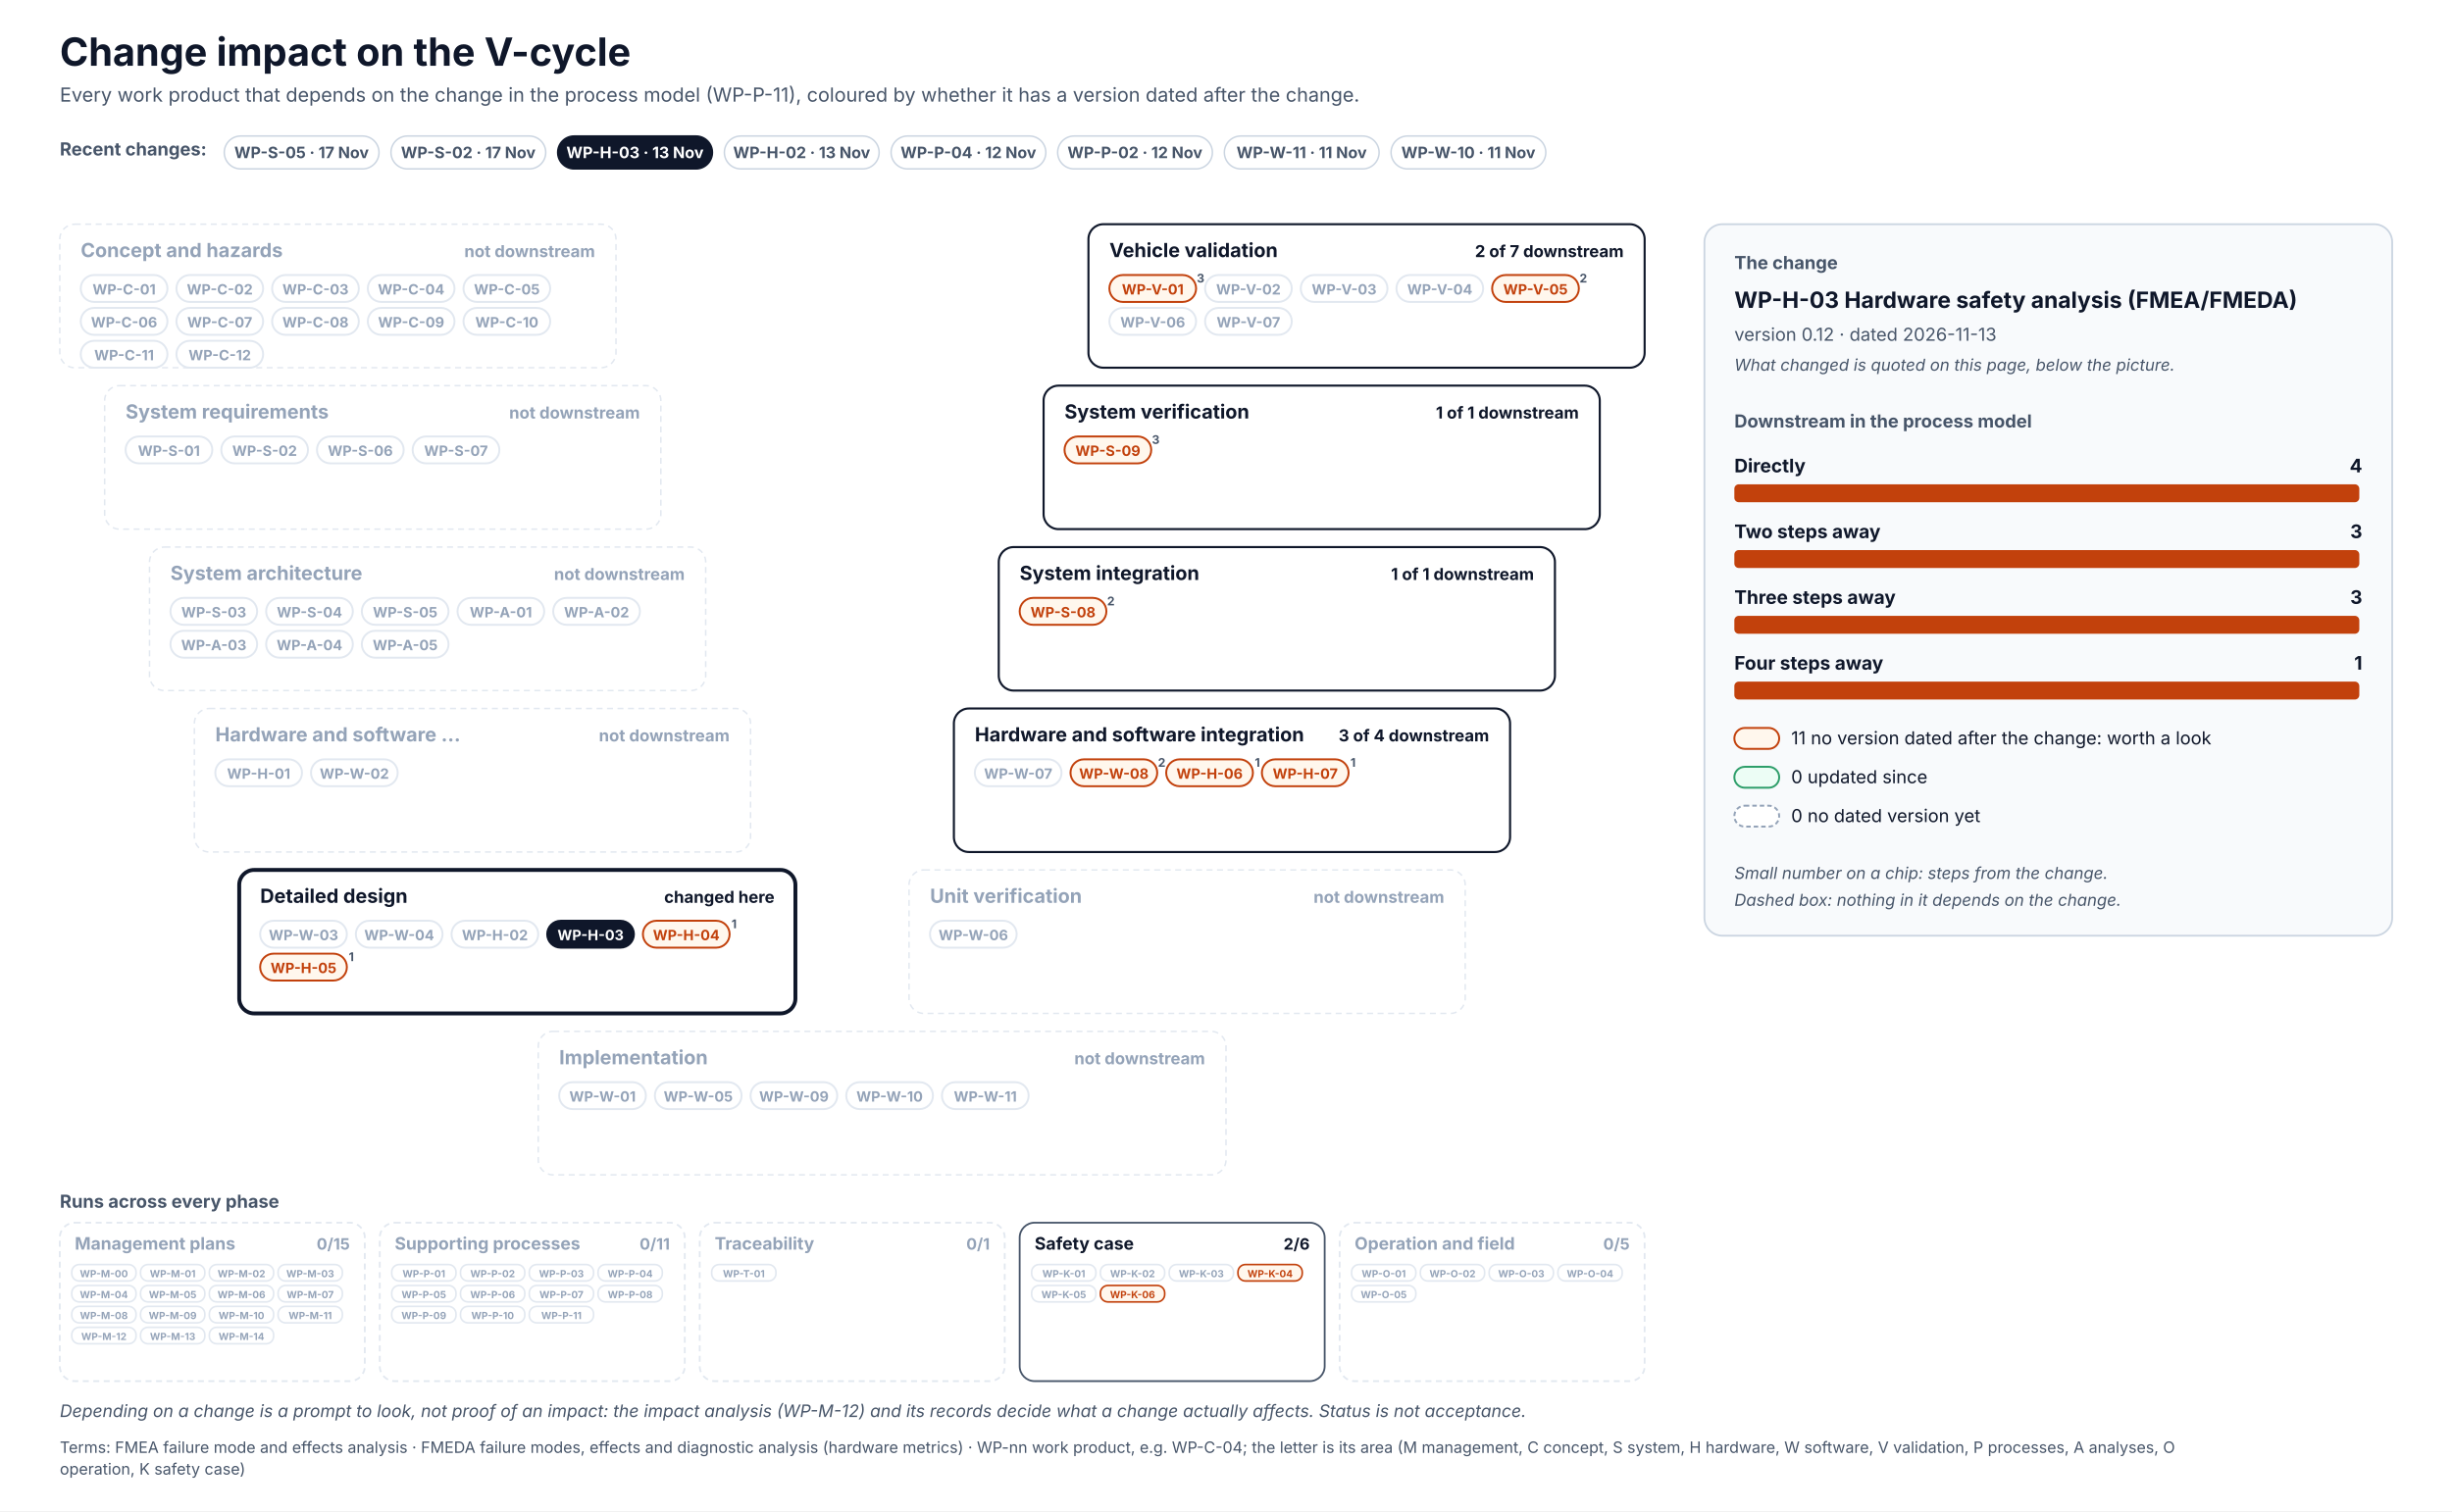
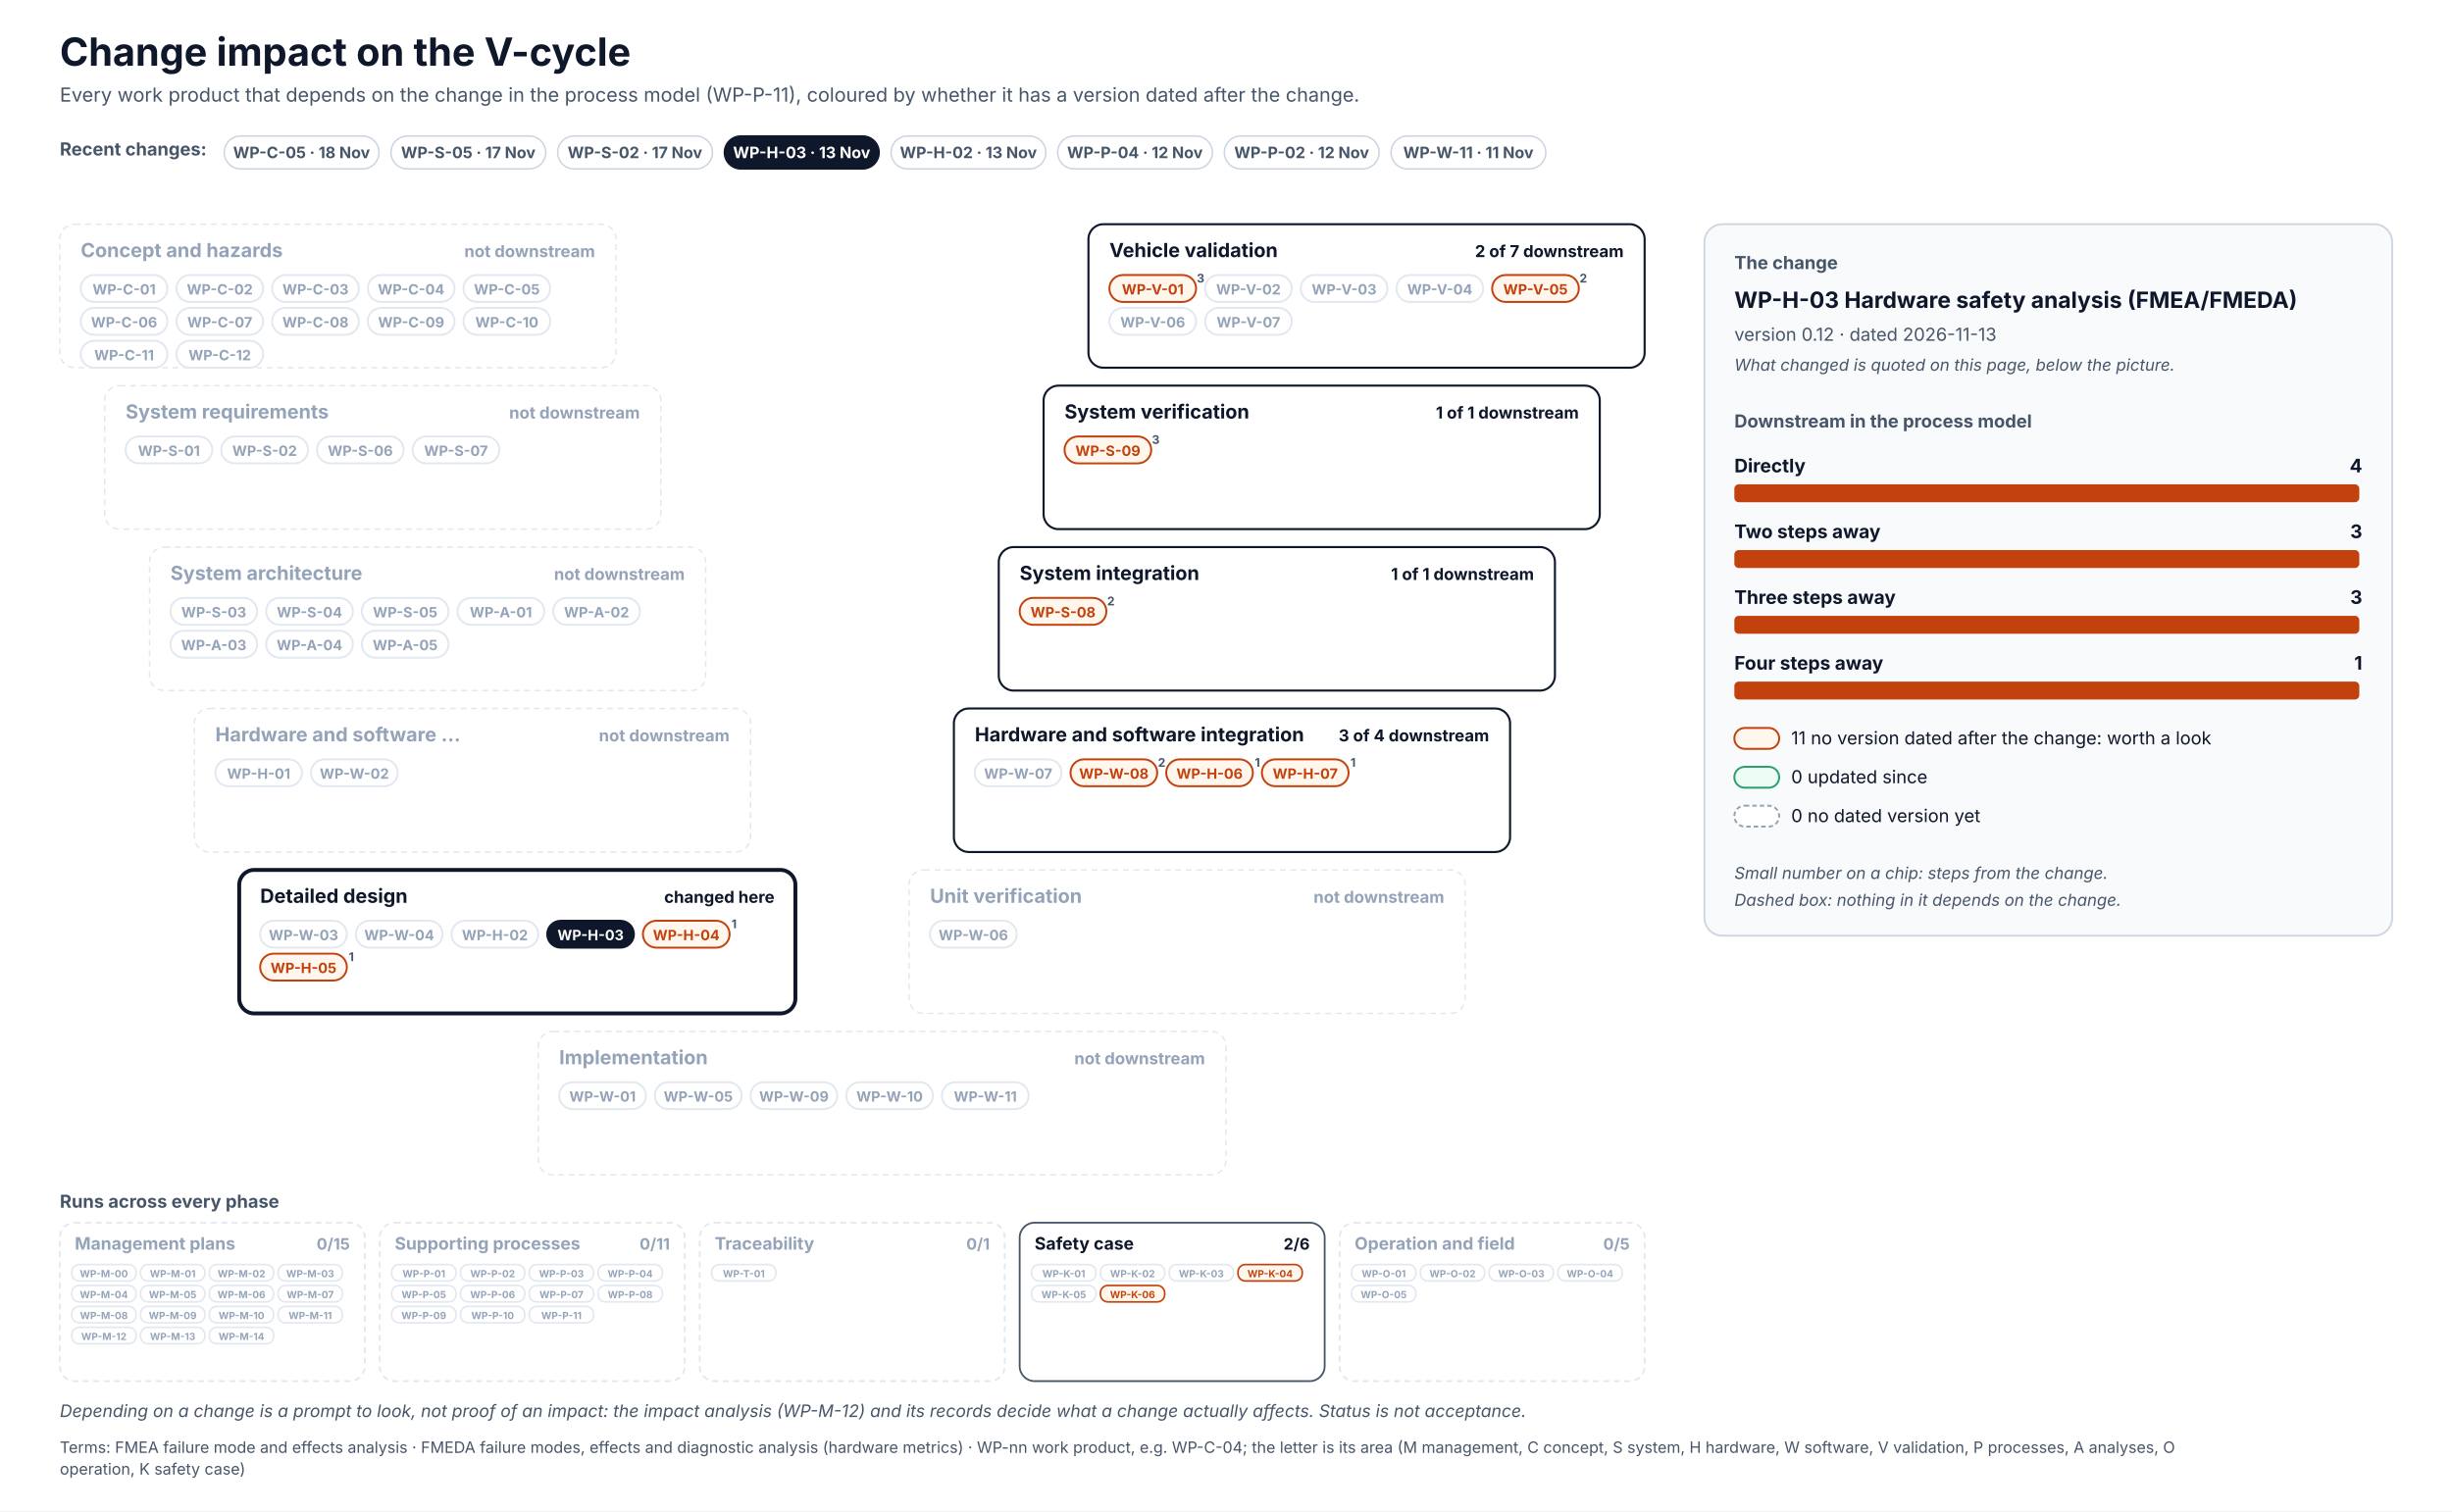
<svg xmlns="http://www.w3.org/2000/svg" width="1640" height="1011" viewBox="0 0 1640 1011" font-family="Inter, 'Segoe UI', Helvetica, Arial, sans-serif" role="img">
  <defs>
    <pattern id="hatch" patternUnits="userSpaceOnUse" width="6" height="6" patternTransform="rotate(45)">
      <rect width="6" height="6" fill="#F1F5F9" />
      <line x1="0" y1="0" x2="0" y2="6" stroke="#CBD5E1" stroke-width="2" />
    </pattern>
  </defs>
  <rect x="0" y="0" width="1640" height="1011" rx="0" fill="#FFFFFF" stroke="none" stroke-width="0" />
  <text x="40" y="44" font-size="26" fill="#0F172A" font-weight="700">Change impact on the V-cycle</text>
  <text x="40" y="68" font-size="13" fill="#475569">Every work product that depends on the change in the process model (WP-P-11), coloured by whether it has a version dated after the change.</text>
  <text x="40" y="104" font-size="12" fill="#475569" font-weight="700">Recent changes:</text>
  <g transform="translate(150,91)">
    <rect x="0" y="0" width="103.5" height="22" rx="11.0" fill="#FFFFFF" stroke="#CBD5E1" stroke-width="1" />
+     <text x="51.7" y="14.8" font-size="10.5" fill="#475569" font-weight="700" text-anchor="middle">WP-C-05 · 18 Nov</text>
+   </g>
+   <g transform="translate(261.5,91)">
+     <rect x="0" y="0" width="103.5" height="22" rx="11.0" fill="#FFFFFF" stroke="#CBD5E1" stroke-width="1" />
    <text x="51.7" y="14.8" font-size="10.5" fill="#475569" font-weight="700" text-anchor="middle">WP-S-05 · 17 Nov</text>
  </g>
-   <g transform="translate(261.5,91)">
+   <g transform="translate(373,91)">
    <rect x="0" y="0" width="103.5" height="22" rx="11.0" fill="#FFFFFF" stroke="#CBD5E1" stroke-width="1" />
    <text x="51.7" y="14.8" font-size="10.5" fill="#475569" font-weight="700" text-anchor="middle">WP-S-02 · 17 Nov</text>
  </g>
-   <g transform="translate(373,91)">
+   <g transform="translate(484.5,91)">
    <rect x="0" y="0" width="103.5" height="22" rx="11.0" fill="#0F172A" stroke="#0F172A" stroke-width="1" />
    <text x="51.7" y="14.8" font-size="10.5" fill="#FFFFFF" font-weight="700" text-anchor="middle">WP-H-03 · 13 Nov</text>
  </g>
-   <g transform="translate(484.5,91)">
+   <g transform="translate(596,91)">
    <rect x="0" y="0" width="103.5" height="22" rx="11.0" fill="#FFFFFF" stroke="#CBD5E1" stroke-width="1" />
    <text x="51.7" y="14.8" font-size="10.5" fill="#475569" font-weight="700" text-anchor="middle">WP-H-02 · 13 Nov</text>
  </g>
-   <g transform="translate(596,91)">
+   <g transform="translate(707.4,91)">
    <rect x="0" y="0" width="103.5" height="22" rx="11.0" fill="#FFFFFF" stroke="#CBD5E1" stroke-width="1" />
    <text x="51.7" y="14.8" font-size="10.5" fill="#475569" font-weight="700" text-anchor="middle">WP-P-04 · 12 Nov</text>
  </g>
-   <g transform="translate(707.4,91)">
+   <g transform="translate(818.9,91)">
    <rect x="0" y="0" width="103.5" height="22" rx="11.0" fill="#FFFFFF" stroke="#CBD5E1" stroke-width="1" />
    <text x="51.7" y="14.8" font-size="10.5" fill="#475569" font-weight="700" text-anchor="middle">WP-P-02 · 12 Nov</text>
  </g>
-   <g transform="translate(818.9,91)">
+   <g transform="translate(930.4,91)">
    <rect x="0" y="0" width="103.5" height="22" rx="11.0" fill="#FFFFFF" stroke="#CBD5E1" stroke-width="1" />
    <text x="51.7" y="14.8" font-size="10.5" fill="#475569" font-weight="700" text-anchor="middle">WP-W-11 · 11 Nov</text>
-   </g>
-   <g transform="translate(930.4,91)">
-     <rect x="0" y="0" width="103.5" height="22" rx="11.0" fill="#FFFFFF" stroke="#CBD5E1" stroke-width="1" />
-     <text x="51.7" y="14.8" font-size="10.5" fill="#475569" font-weight="700" text-anchor="middle">WP-W-10 · 11 Nov</text>
  </g>
  <rect x="40" y="150" width="372" height="96" rx="10" fill="#FFFFFF" stroke="#E2E8F0" stroke-width="1" stroke-dasharray="4 3" />
  <text x="54" y="172" font-size="13" fill="#94A3B8" font-weight="700">Concept and hazards</text>
  <text x="398" y="172" font-size="11" fill="#94A3B8" font-weight="700" text-anchor="end">not downstream</text>
  <rect x="54" y="184" width="58" height="18" rx="9.0" fill="#FFFFFF" stroke="#E2E8F0" stroke-width="1.3" />
  <text x="83" y="197" font-size="9.5" fill="#94A3B8" font-weight="700" text-anchor="middle">WP-C-01</text>
  <rect x="118" y="184" width="58" height="18" rx="9.0" fill="#FFFFFF" stroke="#E2E8F0" stroke-width="1.3" />
  <text x="147" y="197" font-size="9.5" fill="#94A3B8" font-weight="700" text-anchor="middle">WP-C-02</text>
  <rect x="182" y="184" width="58" height="18" rx="9.0" fill="#FFFFFF" stroke="#E2E8F0" stroke-width="1.3" />
  <text x="211" y="197" font-size="9.5" fill="#94A3B8" font-weight="700" text-anchor="middle">WP-C-03</text>
  <rect x="246" y="184" width="58" height="18" rx="9.0" fill="#FFFFFF" stroke="#E2E8F0" stroke-width="1.3" />
  <text x="275" y="197" font-size="9.5" fill="#94A3B8" font-weight="700" text-anchor="middle">WP-C-04</text>
  <rect x="310" y="184" width="58" height="18" rx="9.0" fill="#FFFFFF" stroke="#E2E8F0" stroke-width="1.3" />
  <text x="339" y="197" font-size="9.5" fill="#94A3B8" font-weight="700" text-anchor="middle">WP-C-05</text>
  <rect x="54" y="206" width="58" height="18" rx="9.0" fill="#FFFFFF" stroke="#E2E8F0" stroke-width="1.3" />
  <text x="83" y="219" font-size="9.5" fill="#94A3B8" font-weight="700" text-anchor="middle">WP-C-06</text>
  <rect x="118" y="206" width="58" height="18" rx="9.0" fill="#FFFFFF" stroke="#E2E8F0" stroke-width="1.3" />
  <text x="147" y="219" font-size="9.5" fill="#94A3B8" font-weight="700" text-anchor="middle">WP-C-07</text>
  <rect x="182" y="206" width="58" height="18" rx="9.0" fill="#FFFFFF" stroke="#E2E8F0" stroke-width="1.3" />
  <text x="211" y="219" font-size="9.5" fill="#94A3B8" font-weight="700" text-anchor="middle">WP-C-08</text>
  <rect x="246" y="206" width="58" height="18" rx="9.0" fill="#FFFFFF" stroke="#E2E8F0" stroke-width="1.3" />
  <text x="275" y="219" font-size="9.5" fill="#94A3B8" font-weight="700" text-anchor="middle">WP-C-09</text>
  <rect x="310" y="206" width="58" height="18" rx="9.0" fill="#FFFFFF" stroke="#E2E8F0" stroke-width="1.3" />
  <text x="339" y="219" font-size="9.5" fill="#94A3B8" font-weight="700" text-anchor="middle">WP-C-10</text>
  <rect x="54" y="228" width="58" height="18" rx="9.0" fill="#FFFFFF" stroke="#E2E8F0" stroke-width="1.3" />
  <text x="83" y="241" font-size="9.5" fill="#94A3B8" font-weight="700" text-anchor="middle">WP-C-11</text>
  <rect x="118" y="228" width="58" height="18" rx="9.0" fill="#FFFFFF" stroke="#E2E8F0" stroke-width="1.3" />
  <text x="147" y="241" font-size="9.5" fill="#94A3B8" font-weight="700" text-anchor="middle">WP-C-12</text>
  <rect x="728" y="150" width="372" height="96" rx="10" fill="#FFFFFF" stroke="#0F172A" stroke-width="1.4" />
  <text x="742" y="172" font-size="13" fill="#0F172A" font-weight="700">Vehicle validation</text>
  <text x="1086" y="172" font-size="11" fill="#0F172A" font-weight="700" text-anchor="end">2 of 7 downstream</text>
  <rect x="742" y="184" width="58" height="18" rx="9.0" fill="#FFF7ED" stroke="#C2410C" stroke-width="1.3" />
  <text x="771" y="197" font-size="9.5" fill="#C2410C" font-weight="700" text-anchor="middle">WP-V-01</text>
  <text x="803" y="189" font-size="8" fill="#475569" font-weight="700" text-anchor="middle">3</text>
  <rect x="806" y="184" width="58" height="18" rx="9.0" fill="#FFFFFF" stroke="#E2E8F0" stroke-width="1.3" />
  <text x="835" y="197" font-size="9.5" fill="#94A3B8" font-weight="700" text-anchor="middle">WP-V-02</text>
  <rect x="870" y="184" width="58" height="18" rx="9.0" fill="#FFFFFF" stroke="#E2E8F0" stroke-width="1.3" />
  <text x="899" y="197" font-size="9.5" fill="#94A3B8" font-weight="700" text-anchor="middle">WP-V-03</text>
  <rect x="934" y="184" width="58" height="18" rx="9.0" fill="#FFFFFF" stroke="#E2E8F0" stroke-width="1.3" />
  <text x="963" y="197" font-size="9.5" fill="#94A3B8" font-weight="700" text-anchor="middle">WP-V-04</text>
  <rect x="998" y="184" width="58" height="18" rx="9.0" fill="#FFF7ED" stroke="#C2410C" stroke-width="1.3" />
  <text x="1027" y="197" font-size="9.5" fill="#C2410C" font-weight="700" text-anchor="middle">WP-V-05</text>
  <text x="1059" y="189" font-size="8" fill="#475569" font-weight="700" text-anchor="middle">2</text>
  <rect x="742" y="206" width="58" height="18" rx="9.0" fill="#FFFFFF" stroke="#E2E8F0" stroke-width="1.3" />
  <text x="771" y="219" font-size="9.5" fill="#94A3B8" font-weight="700" text-anchor="middle">WP-V-06</text>
  <rect x="806" y="206" width="58" height="18" rx="9.0" fill="#FFFFFF" stroke="#E2E8F0" stroke-width="1.3" />
  <text x="835" y="219" font-size="9.5" fill="#94A3B8" font-weight="700" text-anchor="middle">WP-V-07</text>
  <rect x="70" y="258" width="372" height="96" rx="10" fill="#FFFFFF" stroke="#E2E8F0" stroke-width="1" stroke-dasharray="4 3" />
  <text x="84" y="280" font-size="13" fill="#94A3B8" font-weight="700">System requirements</text>
  <text x="428" y="280" font-size="11" fill="#94A3B8" font-weight="700" text-anchor="end">not downstream</text>
  <rect x="84" y="292" width="58" height="18" rx="9.0" fill="#FFFFFF" stroke="#E2E8F0" stroke-width="1.3" />
  <text x="113" y="305" font-size="9.5" fill="#94A3B8" font-weight="700" text-anchor="middle">WP-S-01</text>
  <rect x="148" y="292" width="58" height="18" rx="9.0" fill="#FFFFFF" stroke="#E2E8F0" stroke-width="1.3" />
  <text x="177" y="305" font-size="9.5" fill="#94A3B8" font-weight="700" text-anchor="middle">WP-S-02</text>
  <rect x="212" y="292" width="58" height="18" rx="9.0" fill="#FFFFFF" stroke="#E2E8F0" stroke-width="1.3" />
  <text x="241" y="305" font-size="9.5" fill="#94A3B8" font-weight="700" text-anchor="middle">WP-S-06</text>
  <rect x="276" y="292" width="58" height="18" rx="9.0" fill="#FFFFFF" stroke="#E2E8F0" stroke-width="1.3" />
  <text x="305" y="305" font-size="9.5" fill="#94A3B8" font-weight="700" text-anchor="middle">WP-S-07</text>
  <rect x="698" y="258" width="372" height="96" rx="10" fill="#FFFFFF" stroke="#0F172A" stroke-width="1.4" />
  <text x="712" y="280" font-size="13" fill="#0F172A" font-weight="700">System verification</text>
  <text x="1056" y="280" font-size="11" fill="#0F172A" font-weight="700" text-anchor="end">1 of 1 downstream</text>
  <rect x="712" y="292" width="58" height="18" rx="9.0" fill="#FFF7ED" stroke="#C2410C" stroke-width="1.3" />
  <text x="741" y="305" font-size="9.5" fill="#C2410C" font-weight="700" text-anchor="middle">WP-S-09</text>
  <text x="773" y="297" font-size="8" fill="#475569" font-weight="700" text-anchor="middle">3</text>
  <rect x="100" y="366" width="372" height="96" rx="10" fill="#FFFFFF" stroke="#E2E8F0" stroke-width="1" stroke-dasharray="4 3" />
  <text x="114" y="388" font-size="13" fill="#94A3B8" font-weight="700">System architecture</text>
  <text x="458" y="388" font-size="11" fill="#94A3B8" font-weight="700" text-anchor="end">not downstream</text>
  <rect x="114" y="400" width="58" height="18" rx="9.0" fill="#FFFFFF" stroke="#E2E8F0" stroke-width="1.3" />
  <text x="143" y="413" font-size="9.5" fill="#94A3B8" font-weight="700" text-anchor="middle">WP-S-03</text>
  <rect x="178" y="400" width="58" height="18" rx="9.0" fill="#FFFFFF" stroke="#E2E8F0" stroke-width="1.3" />
  <text x="207" y="413" font-size="9.5" fill="#94A3B8" font-weight="700" text-anchor="middle">WP-S-04</text>
  <rect x="242" y="400" width="58" height="18" rx="9.0" fill="#FFFFFF" stroke="#E2E8F0" stroke-width="1.3" />
  <text x="271" y="413" font-size="9.5" fill="#94A3B8" font-weight="700" text-anchor="middle">WP-S-05</text>
  <rect x="306" y="400" width="58" height="18" rx="9.0" fill="#FFFFFF" stroke="#E2E8F0" stroke-width="1.3" />
  <text x="335" y="413" font-size="9.5" fill="#94A3B8" font-weight="700" text-anchor="middle">WP-A-01</text>
  <rect x="370" y="400" width="58" height="18" rx="9.0" fill="#FFFFFF" stroke="#E2E8F0" stroke-width="1.3" />
  <text x="399" y="413" font-size="9.5" fill="#94A3B8" font-weight="700" text-anchor="middle">WP-A-02</text>
  <rect x="114" y="422" width="58" height="18" rx="9.0" fill="#FFFFFF" stroke="#E2E8F0" stroke-width="1.3" />
  <text x="143" y="435" font-size="9.5" fill="#94A3B8" font-weight="700" text-anchor="middle">WP-A-03</text>
  <rect x="178" y="422" width="58" height="18" rx="9.0" fill="#FFFFFF" stroke="#E2E8F0" stroke-width="1.3" />
  <text x="207" y="435" font-size="9.5" fill="#94A3B8" font-weight="700" text-anchor="middle">WP-A-04</text>
  <rect x="242" y="422" width="58" height="18" rx="9.0" fill="#FFFFFF" stroke="#E2E8F0" stroke-width="1.3" />
  <text x="271" y="435" font-size="9.5" fill="#94A3B8" font-weight="700" text-anchor="middle">WP-A-05</text>
  <rect x="668" y="366" width="372" height="96" rx="10" fill="#FFFFFF" stroke="#0F172A" stroke-width="1.4" />
  <text x="682" y="388" font-size="13" fill="#0F172A" font-weight="700">System integration</text>
  <text x="1026" y="388" font-size="11" fill="#0F172A" font-weight="700" text-anchor="end">1 of 1 downstream</text>
  <rect x="682" y="400" width="58" height="18" rx="9.0" fill="#FFF7ED" stroke="#C2410C" stroke-width="1.3" />
  <text x="711" y="413" font-size="9.5" fill="#C2410C" font-weight="700" text-anchor="middle">WP-S-08</text>
  <text x="743" y="405" font-size="8" fill="#475569" font-weight="700" text-anchor="middle">2</text>
  <rect x="130" y="474" width="372" height="96" rx="10" fill="#FFFFFF" stroke="#E2E8F0" stroke-width="1" stroke-dasharray="4 3" />
  <text x="144" y="496" font-size="13" fill="#94A3B8" font-weight="700">Hardware and software …</text>
  <text x="488" y="496" font-size="11" fill="#94A3B8" font-weight="700" text-anchor="end">not downstream</text>
  <rect x="144" y="508" width="58" height="18" rx="9.0" fill="#FFFFFF" stroke="#E2E8F0" stroke-width="1.3" />
  <text x="173" y="521" font-size="9.5" fill="#94A3B8" font-weight="700" text-anchor="middle">WP-H-01</text>
  <rect x="208" y="508" width="58" height="18" rx="9.0" fill="#FFFFFF" stroke="#E2E8F0" stroke-width="1.3" />
  <text x="237" y="521" font-size="9.5" fill="#94A3B8" font-weight="700" text-anchor="middle">WP-W-02</text>
  <rect x="638" y="474" width="372" height="96" rx="10" fill="#FFFFFF" stroke="#0F172A" stroke-width="1.4" />
  <text x="652" y="496" font-size="13" fill="#0F172A" font-weight="700">Hardware and software integration</text>
  <text x="996" y="496" font-size="11" fill="#0F172A" font-weight="700" text-anchor="end">3 of 4 downstream</text>
  <rect x="652" y="508" width="58" height="18" rx="9.0" fill="#FFFFFF" stroke="#E2E8F0" stroke-width="1.3" />
  <text x="681" y="521" font-size="9.5" fill="#94A3B8" font-weight="700" text-anchor="middle">WP-W-07</text>
  <rect x="716" y="508" width="58" height="18" rx="9.0" fill="#FFF7ED" stroke="#C2410C" stroke-width="1.3" />
  <text x="745" y="521" font-size="9.5" fill="#C2410C" font-weight="700" text-anchor="middle">WP-W-08</text>
  <text x="777" y="513" font-size="8" fill="#475569" font-weight="700" text-anchor="middle">2</text>
  <rect x="780" y="508" width="58" height="18" rx="9.0" fill="#FFF7ED" stroke="#C2410C" stroke-width="1.3" />
  <text x="809" y="521" font-size="9.5" fill="#C2410C" font-weight="700" text-anchor="middle">WP-H-06</text>
  <text x="841" y="513" font-size="8" fill="#475569" font-weight="700" text-anchor="middle">1</text>
  <rect x="844" y="508" width="58" height="18" rx="9.0" fill="#FFF7ED" stroke="#C2410C" stroke-width="1.3" />
  <text x="873" y="521" font-size="9.5" fill="#C2410C" font-weight="700" text-anchor="middle">WP-H-07</text>
  <text x="905" y="513" font-size="8" fill="#475569" font-weight="700" text-anchor="middle">1</text>
  <rect x="160" y="582" width="372" height="96" rx="10" fill="#FFFFFF" stroke="#0F172A" stroke-width="2.6" />
  <text x="174" y="604" font-size="13" fill="#0F172A" font-weight="700">Detailed design</text>
  <text x="518" y="604" font-size="11" fill="#0F172A" font-weight="700" text-anchor="end">changed here</text>
  <rect x="174" y="616" width="58" height="18" rx="9.0" fill="#FFFFFF" stroke="#E2E8F0" stroke-width="1.3" />
  <text x="203" y="629" font-size="9.5" fill="#94A3B8" font-weight="700" text-anchor="middle">WP-W-03</text>
  <rect x="238" y="616" width="58" height="18" rx="9.0" fill="#FFFFFF" stroke="#E2E8F0" stroke-width="1.3" />
  <text x="267" y="629" font-size="9.5" fill="#94A3B8" font-weight="700" text-anchor="middle">WP-W-04</text>
  <rect x="302" y="616" width="58" height="18" rx="9.0" fill="#FFFFFF" stroke="#E2E8F0" stroke-width="1.3" />
  <text x="331" y="629" font-size="9.5" fill="#94A3B8" font-weight="700" text-anchor="middle">WP-H-02</text>
  <rect x="366" y="616" width="58" height="18" rx="9.0" fill="#0F172A" stroke="#0F172A" stroke-width="1.3" />
  <text x="395" y="629" font-size="9.5" fill="#FFFFFF" font-weight="700" text-anchor="middle">WP-H-03</text>
  <rect x="430" y="616" width="58" height="18" rx="9.0" fill="#FFF7ED" stroke="#C2410C" stroke-width="1.3" />
  <text x="459" y="629" font-size="9.5" fill="#C2410C" font-weight="700" text-anchor="middle">WP-H-04</text>
  <text x="491" y="621" font-size="8" fill="#475569" font-weight="700" text-anchor="middle">1</text>
  <rect x="174" y="638" width="58" height="18" rx="9.0" fill="#FFF7ED" stroke="#C2410C" stroke-width="1.3" />
  <text x="203" y="651" font-size="9.5" fill="#C2410C" font-weight="700" text-anchor="middle">WP-H-05</text>
  <text x="235" y="643" font-size="8" fill="#475569" font-weight="700" text-anchor="middle">1</text>
  <rect x="608" y="582" width="372" height="96" rx="10" fill="#FFFFFF" stroke="#E2E8F0" stroke-width="1" stroke-dasharray="4 3" />
  <text x="622" y="604" font-size="13" fill="#94A3B8" font-weight="700">Unit verification</text>
  <text x="966" y="604" font-size="11" fill="#94A3B8" font-weight="700" text-anchor="end">not downstream</text>
  <rect x="622" y="616" width="58" height="18" rx="9.0" fill="#FFFFFF" stroke="#E2E8F0" stroke-width="1.3" />
  <text x="651" y="629" font-size="9.5" fill="#94A3B8" font-weight="700" text-anchor="middle">WP-W-06</text>
  <rect x="360" y="690" width="460" height="96" rx="10" fill="#FFFFFF" stroke="#E2E8F0" stroke-width="1" stroke-dasharray="4 3" />
  <text x="374" y="712" font-size="13" fill="#94A3B8" font-weight="700">Implementation</text>
  <text x="806" y="712" font-size="11" fill="#94A3B8" font-weight="700" text-anchor="end">not downstream</text>
  <rect x="374" y="724" width="58" height="18" rx="9.0" fill="#FFFFFF" stroke="#E2E8F0" stroke-width="1.3" />
  <text x="403" y="737" font-size="9.5" fill="#94A3B8" font-weight="700" text-anchor="middle">WP-W-01</text>
  <rect x="438" y="724" width="58" height="18" rx="9.0" fill="#FFFFFF" stroke="#E2E8F0" stroke-width="1.3" />
  <text x="467" y="737" font-size="9.5" fill="#94A3B8" font-weight="700" text-anchor="middle">WP-W-05</text>
  <rect x="502" y="724" width="58" height="18" rx="9.0" fill="#FFFFFF" stroke="#E2E8F0" stroke-width="1.3" />
  <text x="531" y="737" font-size="9.5" fill="#94A3B8" font-weight="700" text-anchor="middle">WP-W-09</text>
  <rect x="566" y="724" width="58" height="18" rx="9.0" fill="#FFFFFF" stroke="#E2E8F0" stroke-width="1.3" />
  <text x="595" y="737" font-size="9.5" fill="#94A3B8" font-weight="700" text-anchor="middle">WP-W-10</text>
  <rect x="630" y="724" width="58" height="18" rx="9.0" fill="#FFFFFF" stroke="#E2E8F0" stroke-width="1.3" />
  <text x="659" y="737" font-size="9.5" fill="#94A3B8" font-weight="700" text-anchor="middle">WP-W-11</text>
  <text x="40" y="808" font-size="12" fill="#475569" font-weight="700">Runs across every phase</text>
  <rect x="40" y="818" width="204" height="106" rx="10" fill="#FFFFFF" stroke="#E2E8F0" stroke-width="1.2" stroke-dasharray="4 3" />
  <text x="50" y="836" font-size="11.5" fill="#94A3B8" font-weight="700">Management plans</text>
  <text x="234" y="836" font-size="10.5" fill="#94A3B8" font-weight="700" text-anchor="end">0/15</text>
  <rect x="48" y="846" width="43" height="11" rx="5" fill="#FFFFFF" stroke="#E2E8F0" stroke-width="1.1" />
  <text x="69.5" y="854.5" font-size="6.6" fill="#94A3B8" font-weight="700" text-anchor="middle">WP-M-00</text>
  <rect x="94" y="846" width="43" height="11" rx="5" fill="#FFFFFF" stroke="#E2E8F0" stroke-width="1.1" />
  <text x="115.5" y="854.5" font-size="6.6" fill="#94A3B8" font-weight="700" text-anchor="middle">WP-M-01</text>
  <rect x="140" y="846" width="43" height="11" rx="5" fill="#FFFFFF" stroke="#E2E8F0" stroke-width="1.1" />
  <text x="161.5" y="854.5" font-size="6.6" fill="#94A3B8" font-weight="700" text-anchor="middle">WP-M-02</text>
  <rect x="186" y="846" width="43" height="11" rx="5" fill="#FFFFFF" stroke="#E2E8F0" stroke-width="1.1" />
  <text x="207.5" y="854.5" font-size="6.6" fill="#94A3B8" font-weight="700" text-anchor="middle">WP-M-03</text>
  <rect x="48" y="860" width="43" height="11" rx="5" fill="#FFFFFF" stroke="#E2E8F0" stroke-width="1.1" />
  <text x="69.5" y="868.5" font-size="6.6" fill="#94A3B8" font-weight="700" text-anchor="middle">WP-M-04</text>
  <rect x="94" y="860" width="43" height="11" rx="5" fill="#FFFFFF" stroke="#E2E8F0" stroke-width="1.1" />
  <text x="115.5" y="868.5" font-size="6.6" fill="#94A3B8" font-weight="700" text-anchor="middle">WP-M-05</text>
  <rect x="140" y="860" width="43" height="11" rx="5" fill="#FFFFFF" stroke="#E2E8F0" stroke-width="1.1" />
  <text x="161.5" y="868.5" font-size="6.6" fill="#94A3B8" font-weight="700" text-anchor="middle">WP-M-06</text>
  <rect x="186" y="860" width="43" height="11" rx="5" fill="#FFFFFF" stroke="#E2E8F0" stroke-width="1.1" />
  <text x="207.5" y="868.5" font-size="6.6" fill="#94A3B8" font-weight="700" text-anchor="middle">WP-M-07</text>
  <rect x="48" y="874" width="43" height="11" rx="5" fill="#FFFFFF" stroke="#E2E8F0" stroke-width="1.1" />
  <text x="69.5" y="882.5" font-size="6.6" fill="#94A3B8" font-weight="700" text-anchor="middle">WP-M-08</text>
  <rect x="94" y="874" width="43" height="11" rx="5" fill="#FFFFFF" stroke="#E2E8F0" stroke-width="1.1" />
  <text x="115.5" y="882.5" font-size="6.6" fill="#94A3B8" font-weight="700" text-anchor="middle">WP-M-09</text>
  <rect x="140" y="874" width="43" height="11" rx="5" fill="#FFFFFF" stroke="#E2E8F0" stroke-width="1.1" />
  <text x="161.5" y="882.5" font-size="6.6" fill="#94A3B8" font-weight="700" text-anchor="middle">WP-M-10</text>
  <rect x="186" y="874" width="43" height="11" rx="5" fill="#FFFFFF" stroke="#E2E8F0" stroke-width="1.1" />
  <text x="207.5" y="882.5" font-size="6.6" fill="#94A3B8" font-weight="700" text-anchor="middle">WP-M-11</text>
  <rect x="48" y="888" width="43" height="11" rx="5" fill="#FFFFFF" stroke="#E2E8F0" stroke-width="1.1" />
  <text x="69.5" y="896.5" font-size="6.6" fill="#94A3B8" font-weight="700" text-anchor="middle">WP-M-12</text>
  <rect x="94" y="888" width="43" height="11" rx="5" fill="#FFFFFF" stroke="#E2E8F0" stroke-width="1.1" />
  <text x="115.5" y="896.5" font-size="6.6" fill="#94A3B8" font-weight="700" text-anchor="middle">WP-M-13</text>
  <rect x="140" y="888" width="43" height="11" rx="5" fill="#FFFFFF" stroke="#E2E8F0" stroke-width="1.1" />
  <text x="161.5" y="896.5" font-size="6.6" fill="#94A3B8" font-weight="700" text-anchor="middle">WP-M-14</text>
  <rect x="254" y="818" width="204" height="106" rx="10" fill="#FFFFFF" stroke="#E2E8F0" stroke-width="1.2" stroke-dasharray="4 3" />
  <text x="264" y="836" font-size="11.5" fill="#94A3B8" font-weight="700">Supporting processes</text>
  <text x="448" y="836" font-size="10.5" fill="#94A3B8" font-weight="700" text-anchor="end">0/11</text>
  <rect x="262" y="846" width="43" height="11" rx="5" fill="#FFFFFF" stroke="#E2E8F0" stroke-width="1.1" />
  <text x="283.5" y="854.5" font-size="6.6" fill="#94A3B8" font-weight="700" text-anchor="middle">WP-P-01</text>
  <rect x="308" y="846" width="43" height="11" rx="5" fill="#FFFFFF" stroke="#E2E8F0" stroke-width="1.1" />
  <text x="329.5" y="854.5" font-size="6.6" fill="#94A3B8" font-weight="700" text-anchor="middle">WP-P-02</text>
  <rect x="354" y="846" width="43" height="11" rx="5" fill="#FFFFFF" stroke="#E2E8F0" stroke-width="1.1" />
  <text x="375.5" y="854.5" font-size="6.6" fill="#94A3B8" font-weight="700" text-anchor="middle">WP-P-03</text>
  <rect x="400" y="846" width="43" height="11" rx="5" fill="#FFFFFF" stroke="#E2E8F0" stroke-width="1.1" />
  <text x="421.5" y="854.5" font-size="6.6" fill="#94A3B8" font-weight="700" text-anchor="middle">WP-P-04</text>
  <rect x="262" y="860" width="43" height="11" rx="5" fill="#FFFFFF" stroke="#E2E8F0" stroke-width="1.1" />
  <text x="283.5" y="868.5" font-size="6.6" fill="#94A3B8" font-weight="700" text-anchor="middle">WP-P-05</text>
  <rect x="308" y="860" width="43" height="11" rx="5" fill="#FFFFFF" stroke="#E2E8F0" stroke-width="1.1" />
  <text x="329.5" y="868.5" font-size="6.6" fill="#94A3B8" font-weight="700" text-anchor="middle">WP-P-06</text>
  <rect x="354" y="860" width="43" height="11" rx="5" fill="#FFFFFF" stroke="#E2E8F0" stroke-width="1.1" />
  <text x="375.5" y="868.5" font-size="6.6" fill="#94A3B8" font-weight="700" text-anchor="middle">WP-P-07</text>
  <rect x="400" y="860" width="43" height="11" rx="5" fill="#FFFFFF" stroke="#E2E8F0" stroke-width="1.1" />
  <text x="421.5" y="868.5" font-size="6.6" fill="#94A3B8" font-weight="700" text-anchor="middle">WP-P-08</text>
  <rect x="262" y="874" width="43" height="11" rx="5" fill="#FFFFFF" stroke="#E2E8F0" stroke-width="1.1" />
  <text x="283.5" y="882.5" font-size="6.6" fill="#94A3B8" font-weight="700" text-anchor="middle">WP-P-09</text>
  <rect x="308" y="874" width="43" height="11" rx="5" fill="#FFFFFF" stroke="#E2E8F0" stroke-width="1.1" />
  <text x="329.5" y="882.5" font-size="6.6" fill="#94A3B8" font-weight="700" text-anchor="middle">WP-P-10</text>
  <rect x="354" y="874" width="43" height="11" rx="5" fill="#FFFFFF" stroke="#E2E8F0" stroke-width="1.1" />
  <text x="375.5" y="882.5" font-size="6.6" fill="#94A3B8" font-weight="700" text-anchor="middle">WP-P-11</text>
  <rect x="468" y="818" width="204" height="106" rx="10" fill="#FFFFFF" stroke="#E2E8F0" stroke-width="1.2" stroke-dasharray="4 3" />
  <text x="478" y="836" font-size="11.5" fill="#94A3B8" font-weight="700">Traceability</text>
  <text x="662" y="836" font-size="10.5" fill="#94A3B8" font-weight="700" text-anchor="end">0/1</text>
  <rect x="476" y="846" width="43" height="11" rx="5" fill="#FFFFFF" stroke="#E2E8F0" stroke-width="1.1" />
  <text x="497.5" y="854.5" font-size="6.6" fill="#94A3B8" font-weight="700" text-anchor="middle">WP-T-01</text>
  <rect x="682" y="818" width="204" height="106" rx="10" fill="#FFFFFF" stroke="#475569" stroke-width="1.2" />
  <text x="692" y="836" font-size="11.5" fill="#0F172A" font-weight="700">Safety case</text>
  <text x="876" y="836" font-size="10.5" fill="#0F172A" font-weight="700" text-anchor="end">2/6</text>
  <rect x="690" y="846" width="43" height="11" rx="5" fill="#FFFFFF" stroke="#E2E8F0" stroke-width="1.1" />
  <text x="711.5" y="854.5" font-size="6.6" fill="#94A3B8" font-weight="700" text-anchor="middle">WP-K-01</text>
  <rect x="736" y="846" width="43" height="11" rx="5" fill="#FFFFFF" stroke="#E2E8F0" stroke-width="1.1" />
  <text x="757.5" y="854.5" font-size="6.6" fill="#94A3B8" font-weight="700" text-anchor="middle">WP-K-02</text>
  <rect x="782" y="846" width="43" height="11" rx="5" fill="#FFFFFF" stroke="#E2E8F0" stroke-width="1.1" />
  <text x="803.5" y="854.5" font-size="6.6" fill="#94A3B8" font-weight="700" text-anchor="middle">WP-K-03</text>
  <rect x="828" y="846" width="43" height="11" rx="5" fill="#FFF7ED" stroke="#C2410C" stroke-width="1.1" />
  <text x="849.5" y="854.5" font-size="6.6" fill="#C2410C" font-weight="700" text-anchor="middle">WP-K-04</text>
  <rect x="690" y="860" width="43" height="11" rx="5" fill="#FFFFFF" stroke="#E2E8F0" stroke-width="1.1" />
  <text x="711.5" y="868.5" font-size="6.6" fill="#94A3B8" font-weight="700" text-anchor="middle">WP-K-05</text>
  <rect x="736" y="860" width="43" height="11" rx="5" fill="#FFF7ED" stroke="#C2410C" stroke-width="1.1" />
  <text x="757.5" y="868.5" font-size="6.6" fill="#C2410C" font-weight="700" text-anchor="middle">WP-K-06</text>
  <rect x="896" y="818" width="204" height="106" rx="10" fill="#FFFFFF" stroke="#E2E8F0" stroke-width="1.2" stroke-dasharray="4 3" />
  <text x="906" y="836" font-size="11.5" fill="#94A3B8" font-weight="700">Operation and field</text>
  <text x="1090" y="836" font-size="10.5" fill="#94A3B8" font-weight="700" text-anchor="end">0/5</text>
  <rect x="904" y="846" width="43" height="11" rx="5" fill="#FFFFFF" stroke="#E2E8F0" stroke-width="1.1" />
  <text x="925.5" y="854.5" font-size="6.6" fill="#94A3B8" font-weight="700" text-anchor="middle">WP-O-01</text>
  <rect x="950" y="846" width="43" height="11" rx="5" fill="#FFFFFF" stroke="#E2E8F0" stroke-width="1.1" />
  <text x="971.5" y="854.5" font-size="6.6" fill="#94A3B8" font-weight="700" text-anchor="middle">WP-O-02</text>
  <rect x="996" y="846" width="43" height="11" rx="5" fill="#FFFFFF" stroke="#E2E8F0" stroke-width="1.1" />
  <text x="1017.5" y="854.5" font-size="6.6" fill="#94A3B8" font-weight="700" text-anchor="middle">WP-O-03</text>
  <rect x="1042" y="846" width="43" height="11" rx="5" fill="#FFFFFF" stroke="#E2E8F0" stroke-width="1.1" />
  <text x="1063.5" y="854.5" font-size="6.6" fill="#94A3B8" font-weight="700" text-anchor="middle">WP-O-04</text>
  <rect x="904" y="860" width="43" height="11" rx="5" fill="#FFFFFF" stroke="#E2E8F0" stroke-width="1.1" />
  <text x="925.5" y="868.5" font-size="6.6" fill="#94A3B8" font-weight="700" text-anchor="middle">WP-O-05</text>
  <rect x="1140" y="150" width="460" height="476" rx="12" fill="#F8FAFC" stroke="#CBD5E1" stroke-width="1.2" />
  <text x="1160" y="180" font-size="12" fill="#475569" font-weight="700">The change</text>
  <text x="1160" y="206" font-size="15" fill="#0F172A" font-weight="700">WP-H-03 Hardware safety analysis (FMEA/FMEDA)</text>
  <text x="1160" y="228" font-size="12" fill="#475569">version 0.12 · dated 2026-11-13</text>
  <text x="1160" y="248" font-size="11" fill="#475569" font-style="italic">What changed is quoted on this page, below the picture.</text>
  <text x="1160" y="286" font-size="12" fill="#475569" font-weight="700">Downstream in the process model</text>
  <text x="1160" y="316" font-size="12.5" fill="#0F172A" font-weight="700">Directly</text>
  <text x="1580" y="316" font-size="12.5" fill="#0F172A" font-weight="700" text-anchor="end">4</text>
  <rect x="1160" y="324" width="418" height="12" rx="3" fill="#C2410C" stroke="none" stroke-width="0" />
  <text x="1160" y="360" font-size="12.5" fill="#0F172A" font-weight="700">Two steps away</text>
  <text x="1580" y="360" font-size="12.5" fill="#0F172A" font-weight="700" text-anchor="end">3</text>
  <rect x="1160" y="368" width="418" height="12" rx="3" fill="#C2410C" stroke="none" stroke-width="0" />
  <text x="1160" y="404" font-size="12.5" fill="#0F172A" font-weight="700">Three steps away</text>
  <text x="1580" y="404" font-size="12.5" fill="#0F172A" font-weight="700" text-anchor="end">3</text>
  <rect x="1160" y="412" width="418" height="12" rx="3" fill="#C2410C" stroke="none" stroke-width="0" />
  <text x="1160" y="448" font-size="12.5" fill="#0F172A" font-weight="700">Four steps away</text>
  <text x="1580" y="448" font-size="12.5" fill="#0F172A" font-weight="700" text-anchor="end">1</text>
  <rect x="1160" y="456" width="418" height="12" rx="3" fill="#C2410C" stroke="none" stroke-width="0" />
  <rect x="1160" y="487" width="30" height="14" rx="7" fill="#FFF7ED" stroke="#C2410C" stroke-width="1.3" />
  <text x="1198" y="498" font-size="12" fill="#0F172A">11 no version dated after the change: worth a look</text>
  <rect x="1160" y="513" width="30" height="14" rx="7" fill="#ECFDF5" stroke="#2E9E6A" stroke-width="1.3" />
  <text x="1198" y="524" font-size="12" fill="#0F172A">0 updated since</text>
  <rect x="1160" y="539" width="30" height="14" rx="7" fill="#FFFFFF" stroke="#94A3B8" stroke-width="1.3" stroke-dasharray="3 2" />
  <text x="1198" y="550" font-size="12" fill="#0F172A">0 no dated version yet</text>
  <text x="1160" y="588" font-size="11" fill="#475569" font-style="italic">Small number on a chip: steps from the change.</text>
  <text x="1160" y="606" font-size="11" fill="#475569" font-style="italic">Dashed box: nothing in it depends on the change.</text>
  <text x="40" y="948" font-size="11.5" fill="#475569" font-style="italic">Depending on a change is a prompt to look, not proof of an impact: the impact analysis (WP-M-12) and its records decide what a change actually affects. Status is not acceptance.</text>
  <g class="terms">
    <text x="40" y="972" font-size="10.5" fill="#475569">Terms: FMEA failure mode and effects analysis · FMEDA failure modes, effects and diagnostic analysis (hardware metrics) · WP-nn work product, e.g. WP-C-04; the letter is its area (M management, C concept, S system, H hardware, W software, V validation, P processes, A analyses, O</text>
    <text x="40" y="986.5" font-size="10.5" fill="#475569">operation, K safety case)</text>
  </g>
</svg>
